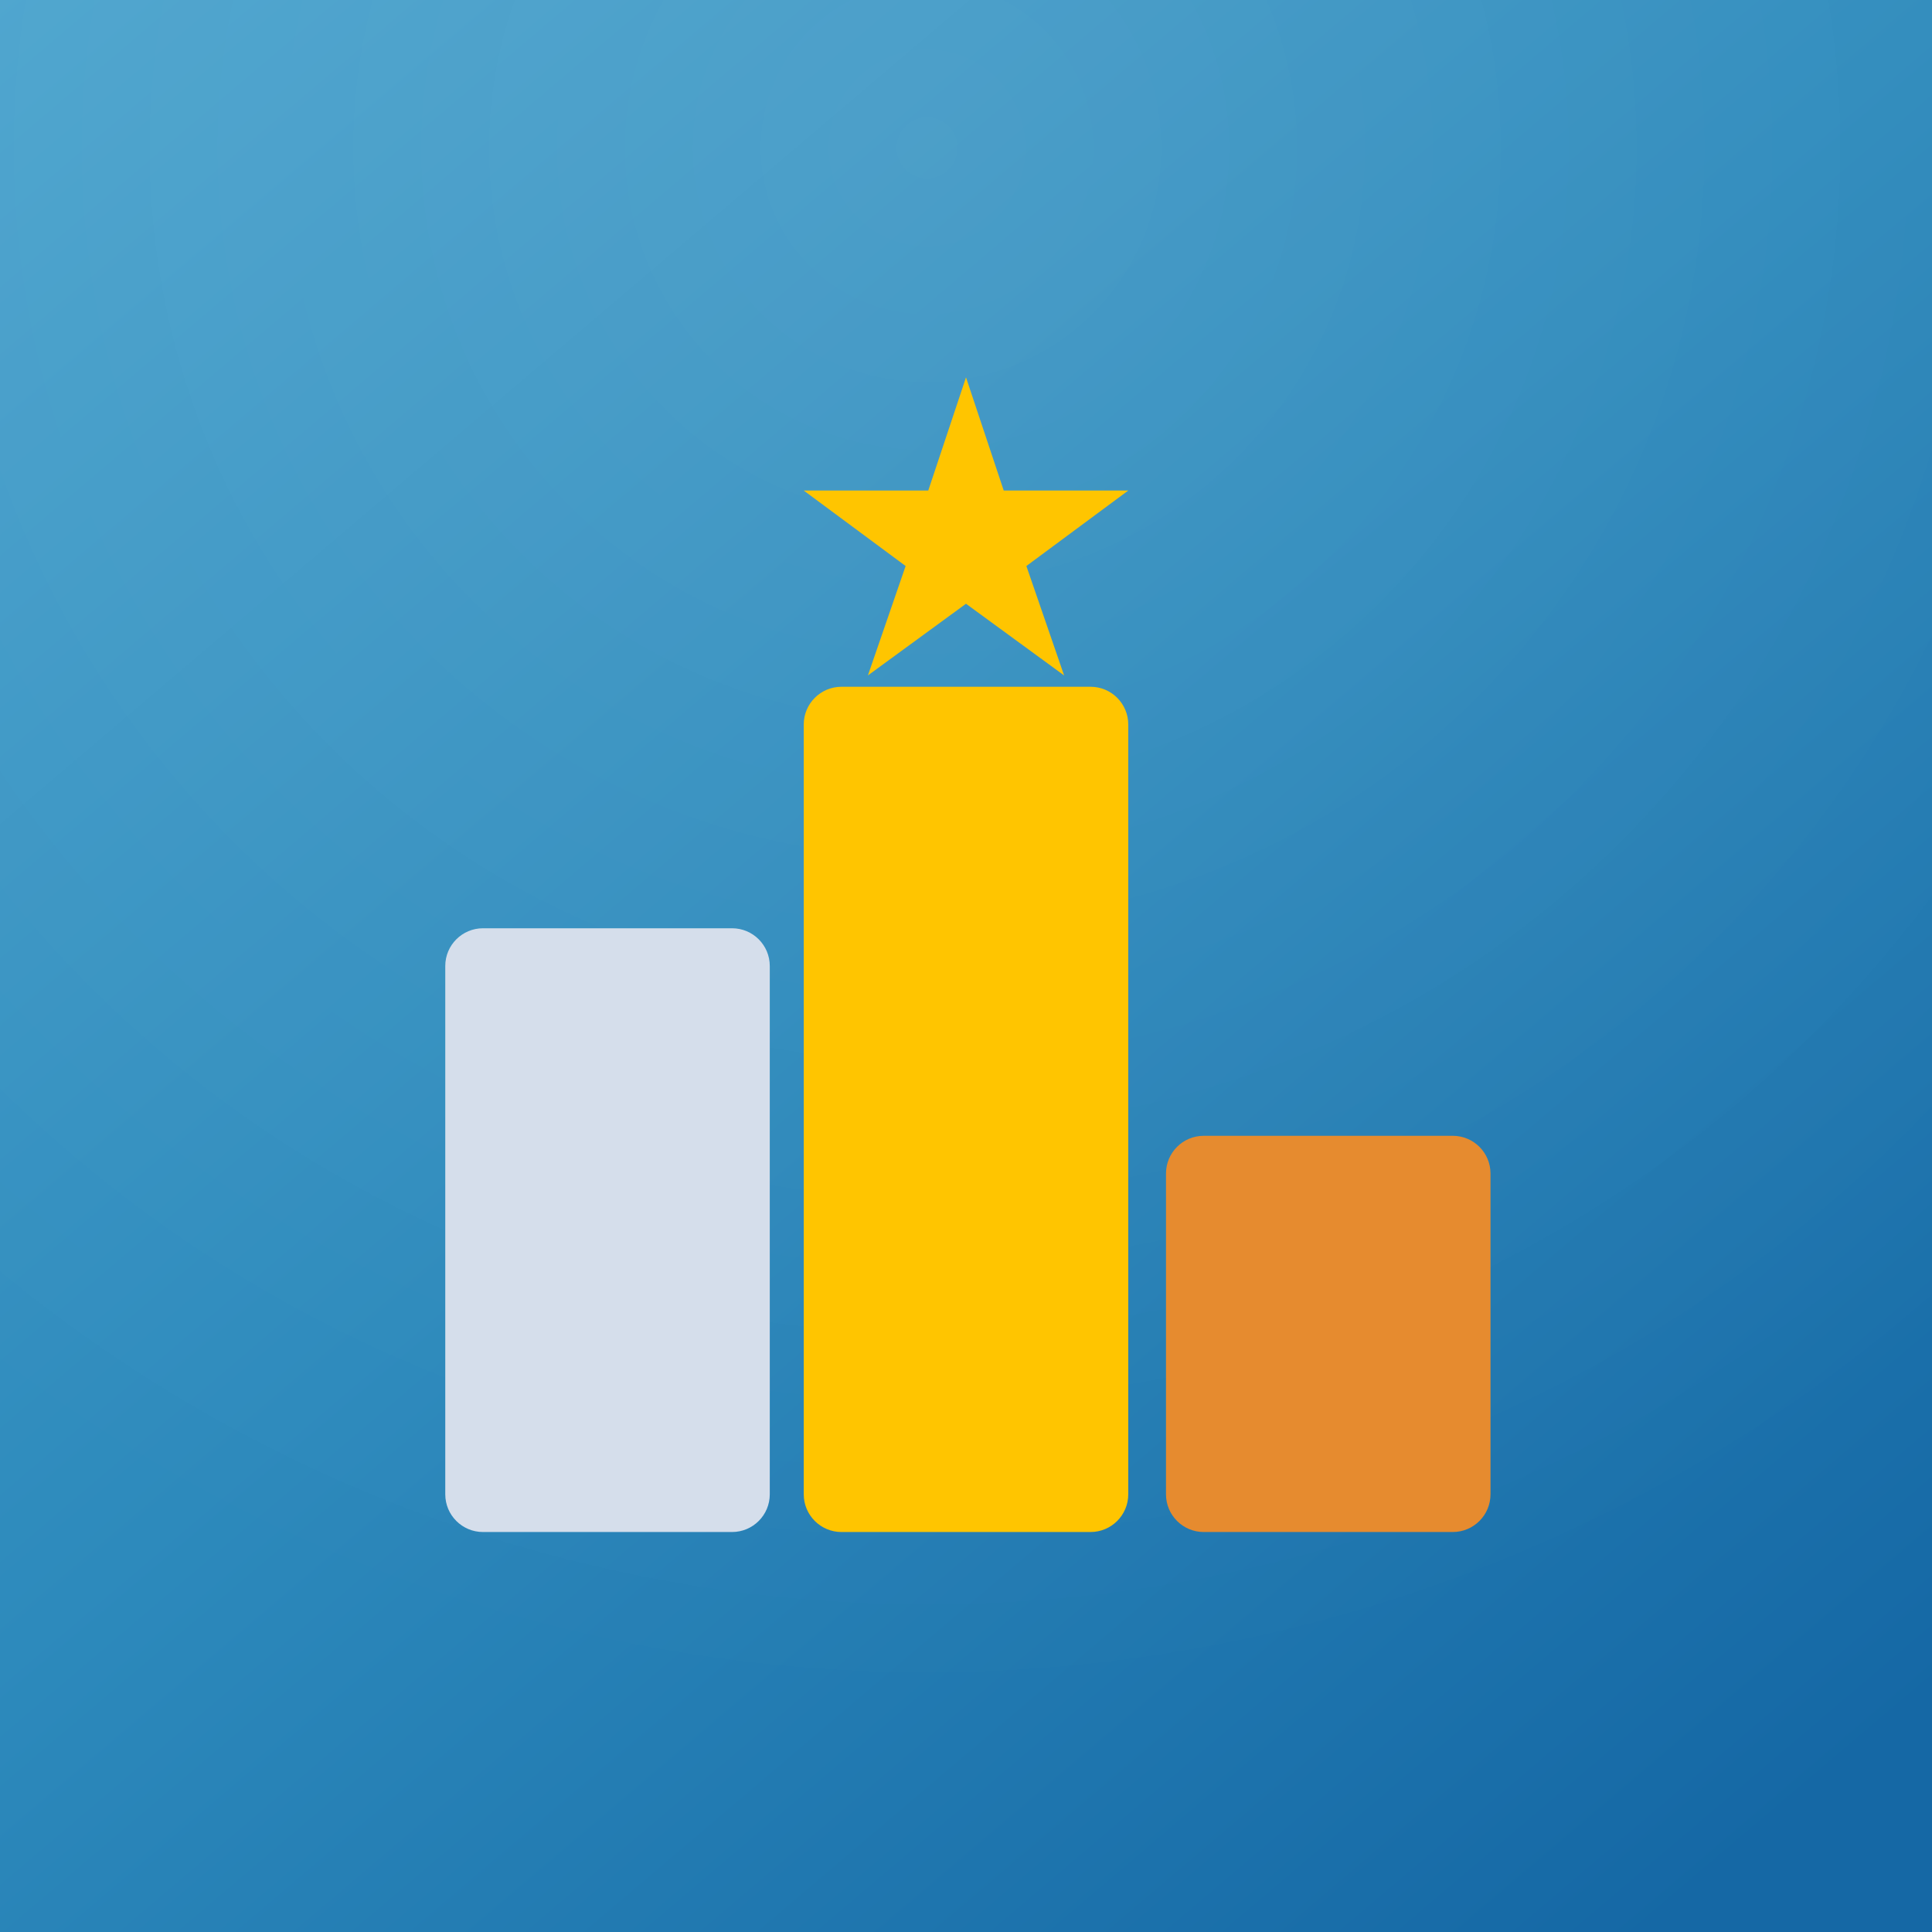
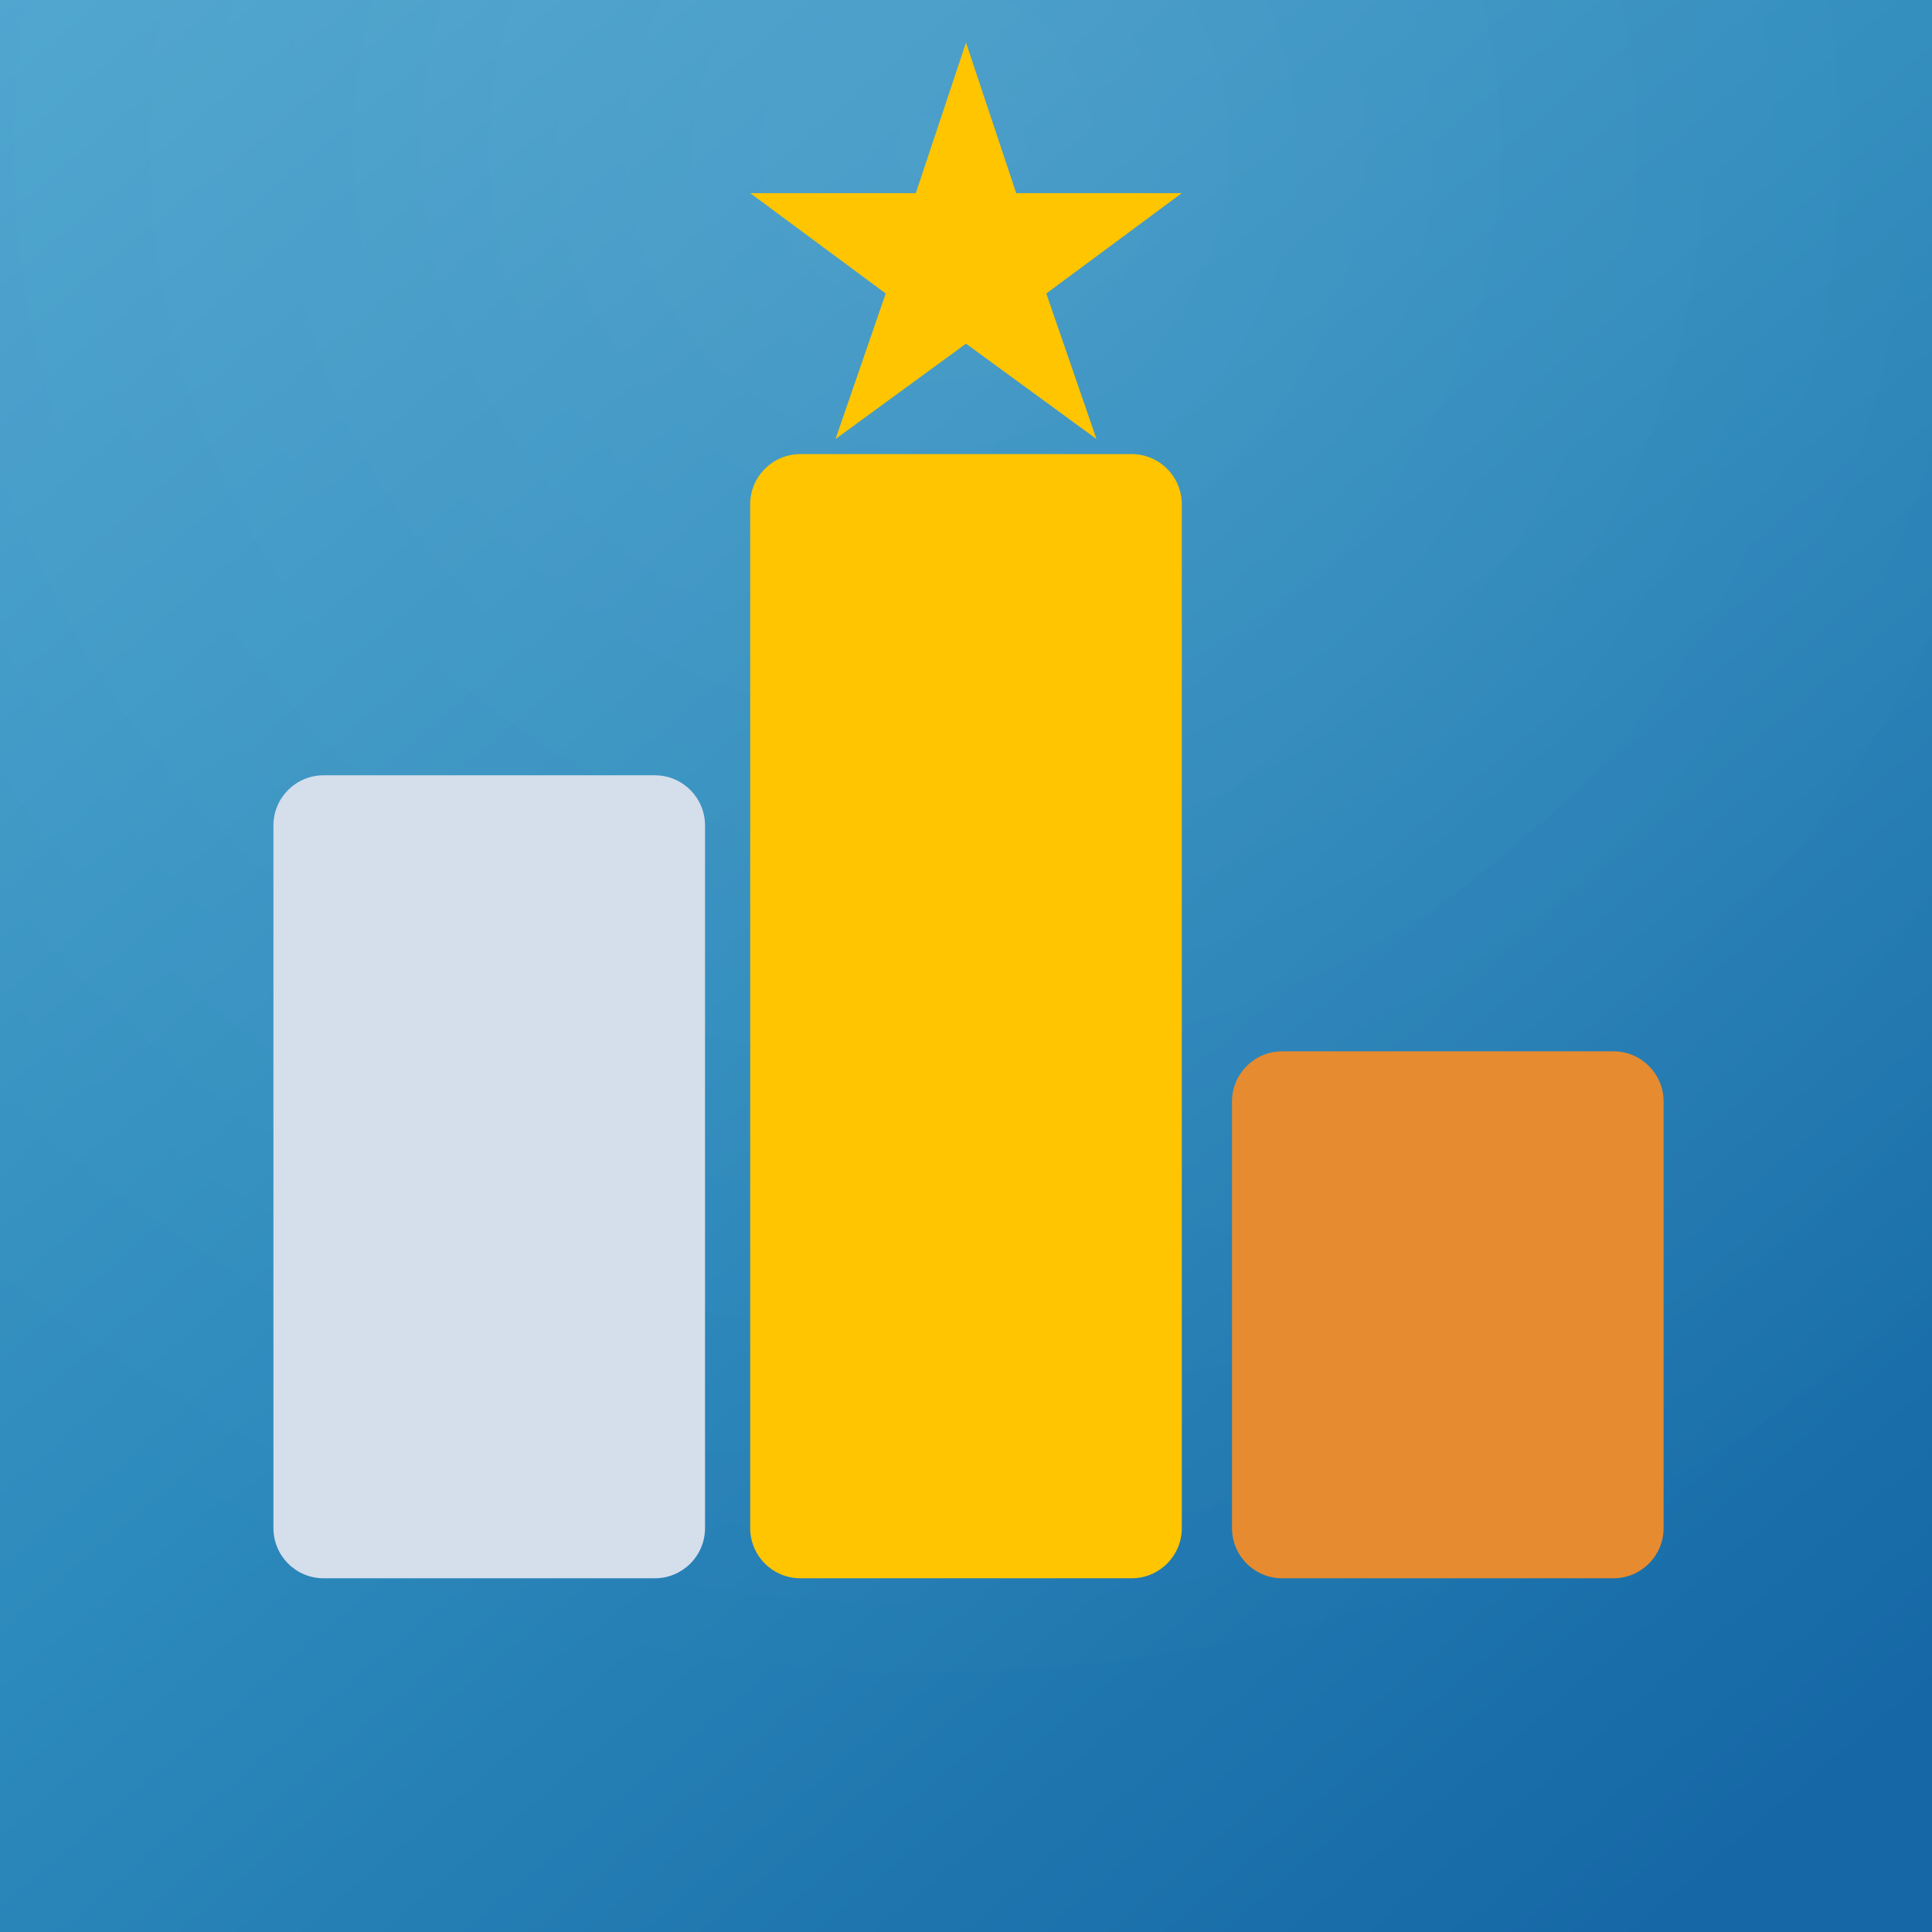
- <svg xmlns="http://www.w3.org/2000/svg" width="192" height="192" viewBox="0 0 512 512" role="img" aria-label="ScorePlace.app — ícone 192">
+ <svg xmlns="http://www.w3.org/2000/svg" width="192" height="192" viewBox="0 0 512 512" role="img" aria-label="ScorePlace.app — símbolo do pódio">
  <defs>
    <linearGradient id="azul" x1="0" y1="0" x2="0.85" y2="1">
      <stop offset="0" stop-color="#4AA3CD" />
      <stop offset="0.5" stop-color="#2D8ABC" />
      <stop offset="1" stop-color="#1568A5" />
    </linearGradient>
    <radialGradient id="luz" cx="48%" cy="8%" r="80%">
      <stop offset="0" stop-color="#FFFFFF" stop-opacity="0.09" />
      <stop offset="1" stop-color="#FFFFFF" stop-opacity="0" />
    </radialGradient>
  </defs>
-   <rect width="512" height="512" rx="0" fill="url(#azul)" />
-   <rect width="512" height="512" rx="0" fill="url(#luz)" />
-   <rect x="118" y="246" width="86" height="160" rx="10" fill="#D5DEEB" />
-   <rect x="213" y="182" width="86" height="224" rx="10" fill="#FFC500" />
-   <rect x="309" y="301" width="86" height="105" rx="10" fill="#E68B2F" />
-   <polygon points="256,100 266,130 299,130 272,150 282,179 256,160 230,179 240,150 213,130 246,130" fill="#FFC500" />
+   <rect width="512" height="512" fill="url(#azul)" />
+   <rect width="512" height="512" fill="url(#luz)" />
+   <g transform="translate(256 256) scale(1.33) translate(-256 -284)">
+     <rect x="118" y="246" width="86" height="160" rx="10" fill="#D5DEEB" />
+     <rect x="213" y="182" width="86" height="224" rx="10" fill="#FFC500" />
+     <rect x="309" y="301" width="86" height="105" rx="10" fill="#E68B2F" />
+     <polygon points="256,100 266,130 299,130 272,150 282,179 256,160 230,179 240,150 213,130 246,130" fill="#FFC500" />
+   </g>
</svg>
